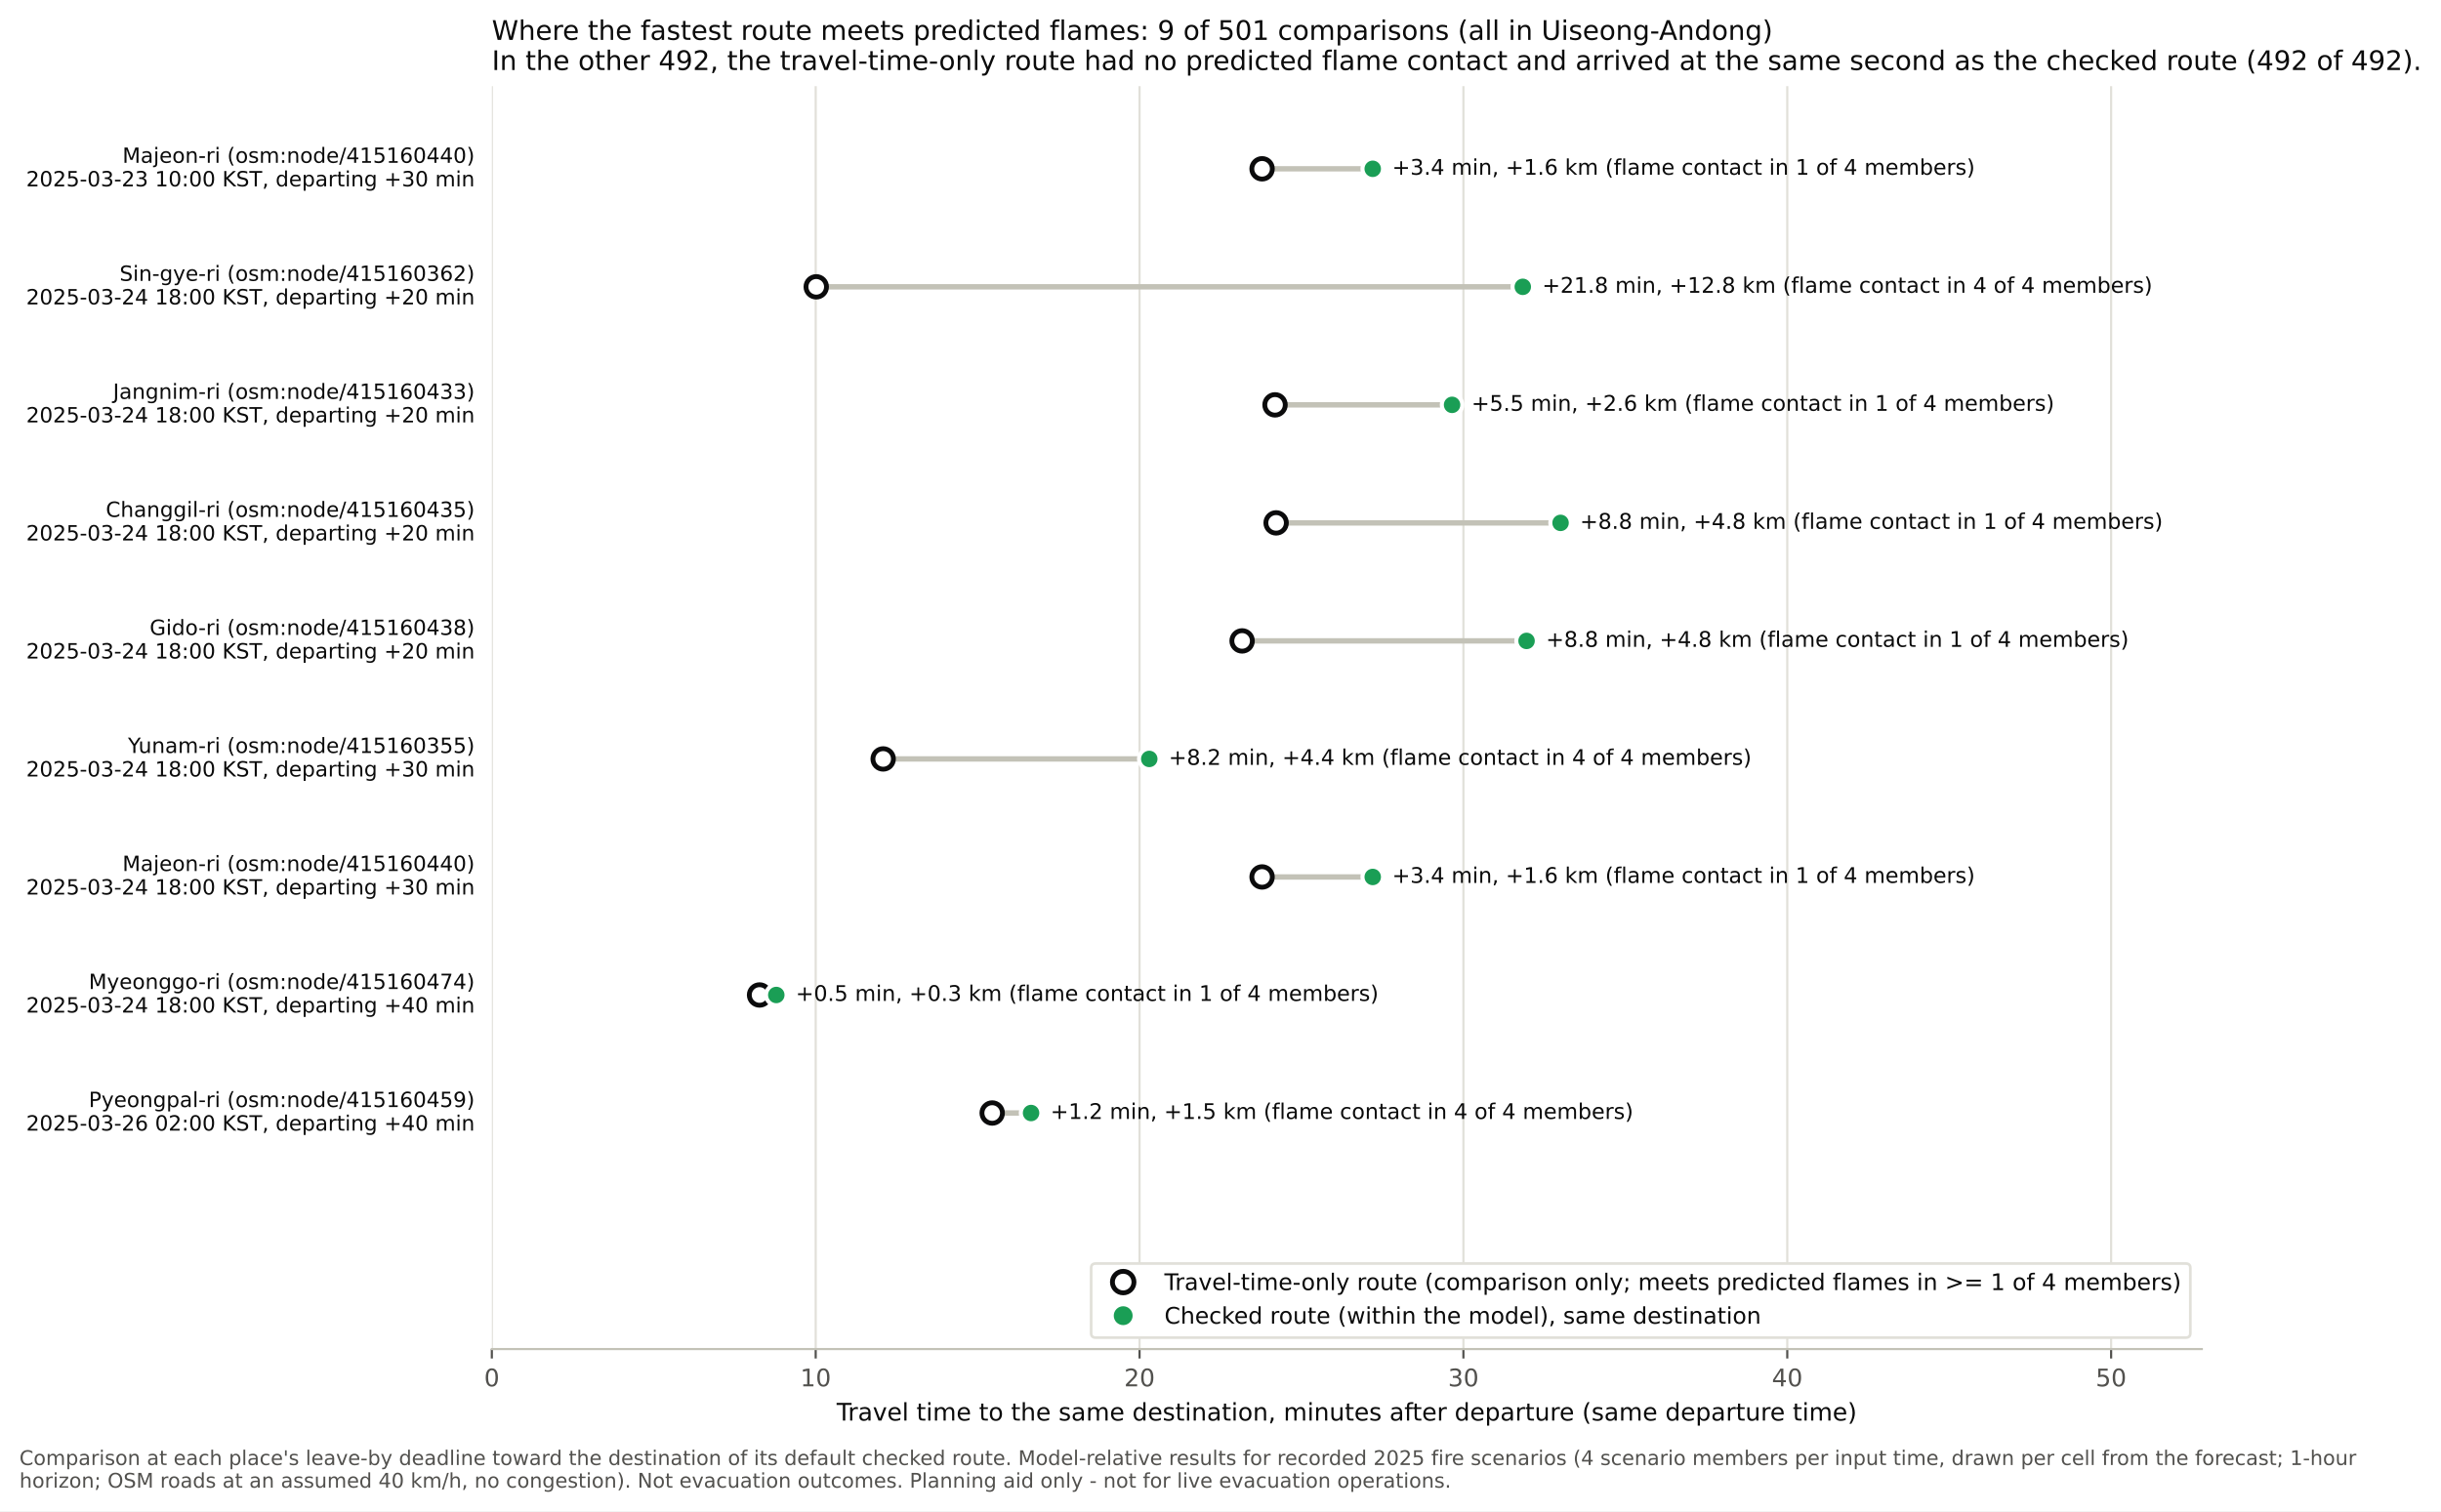
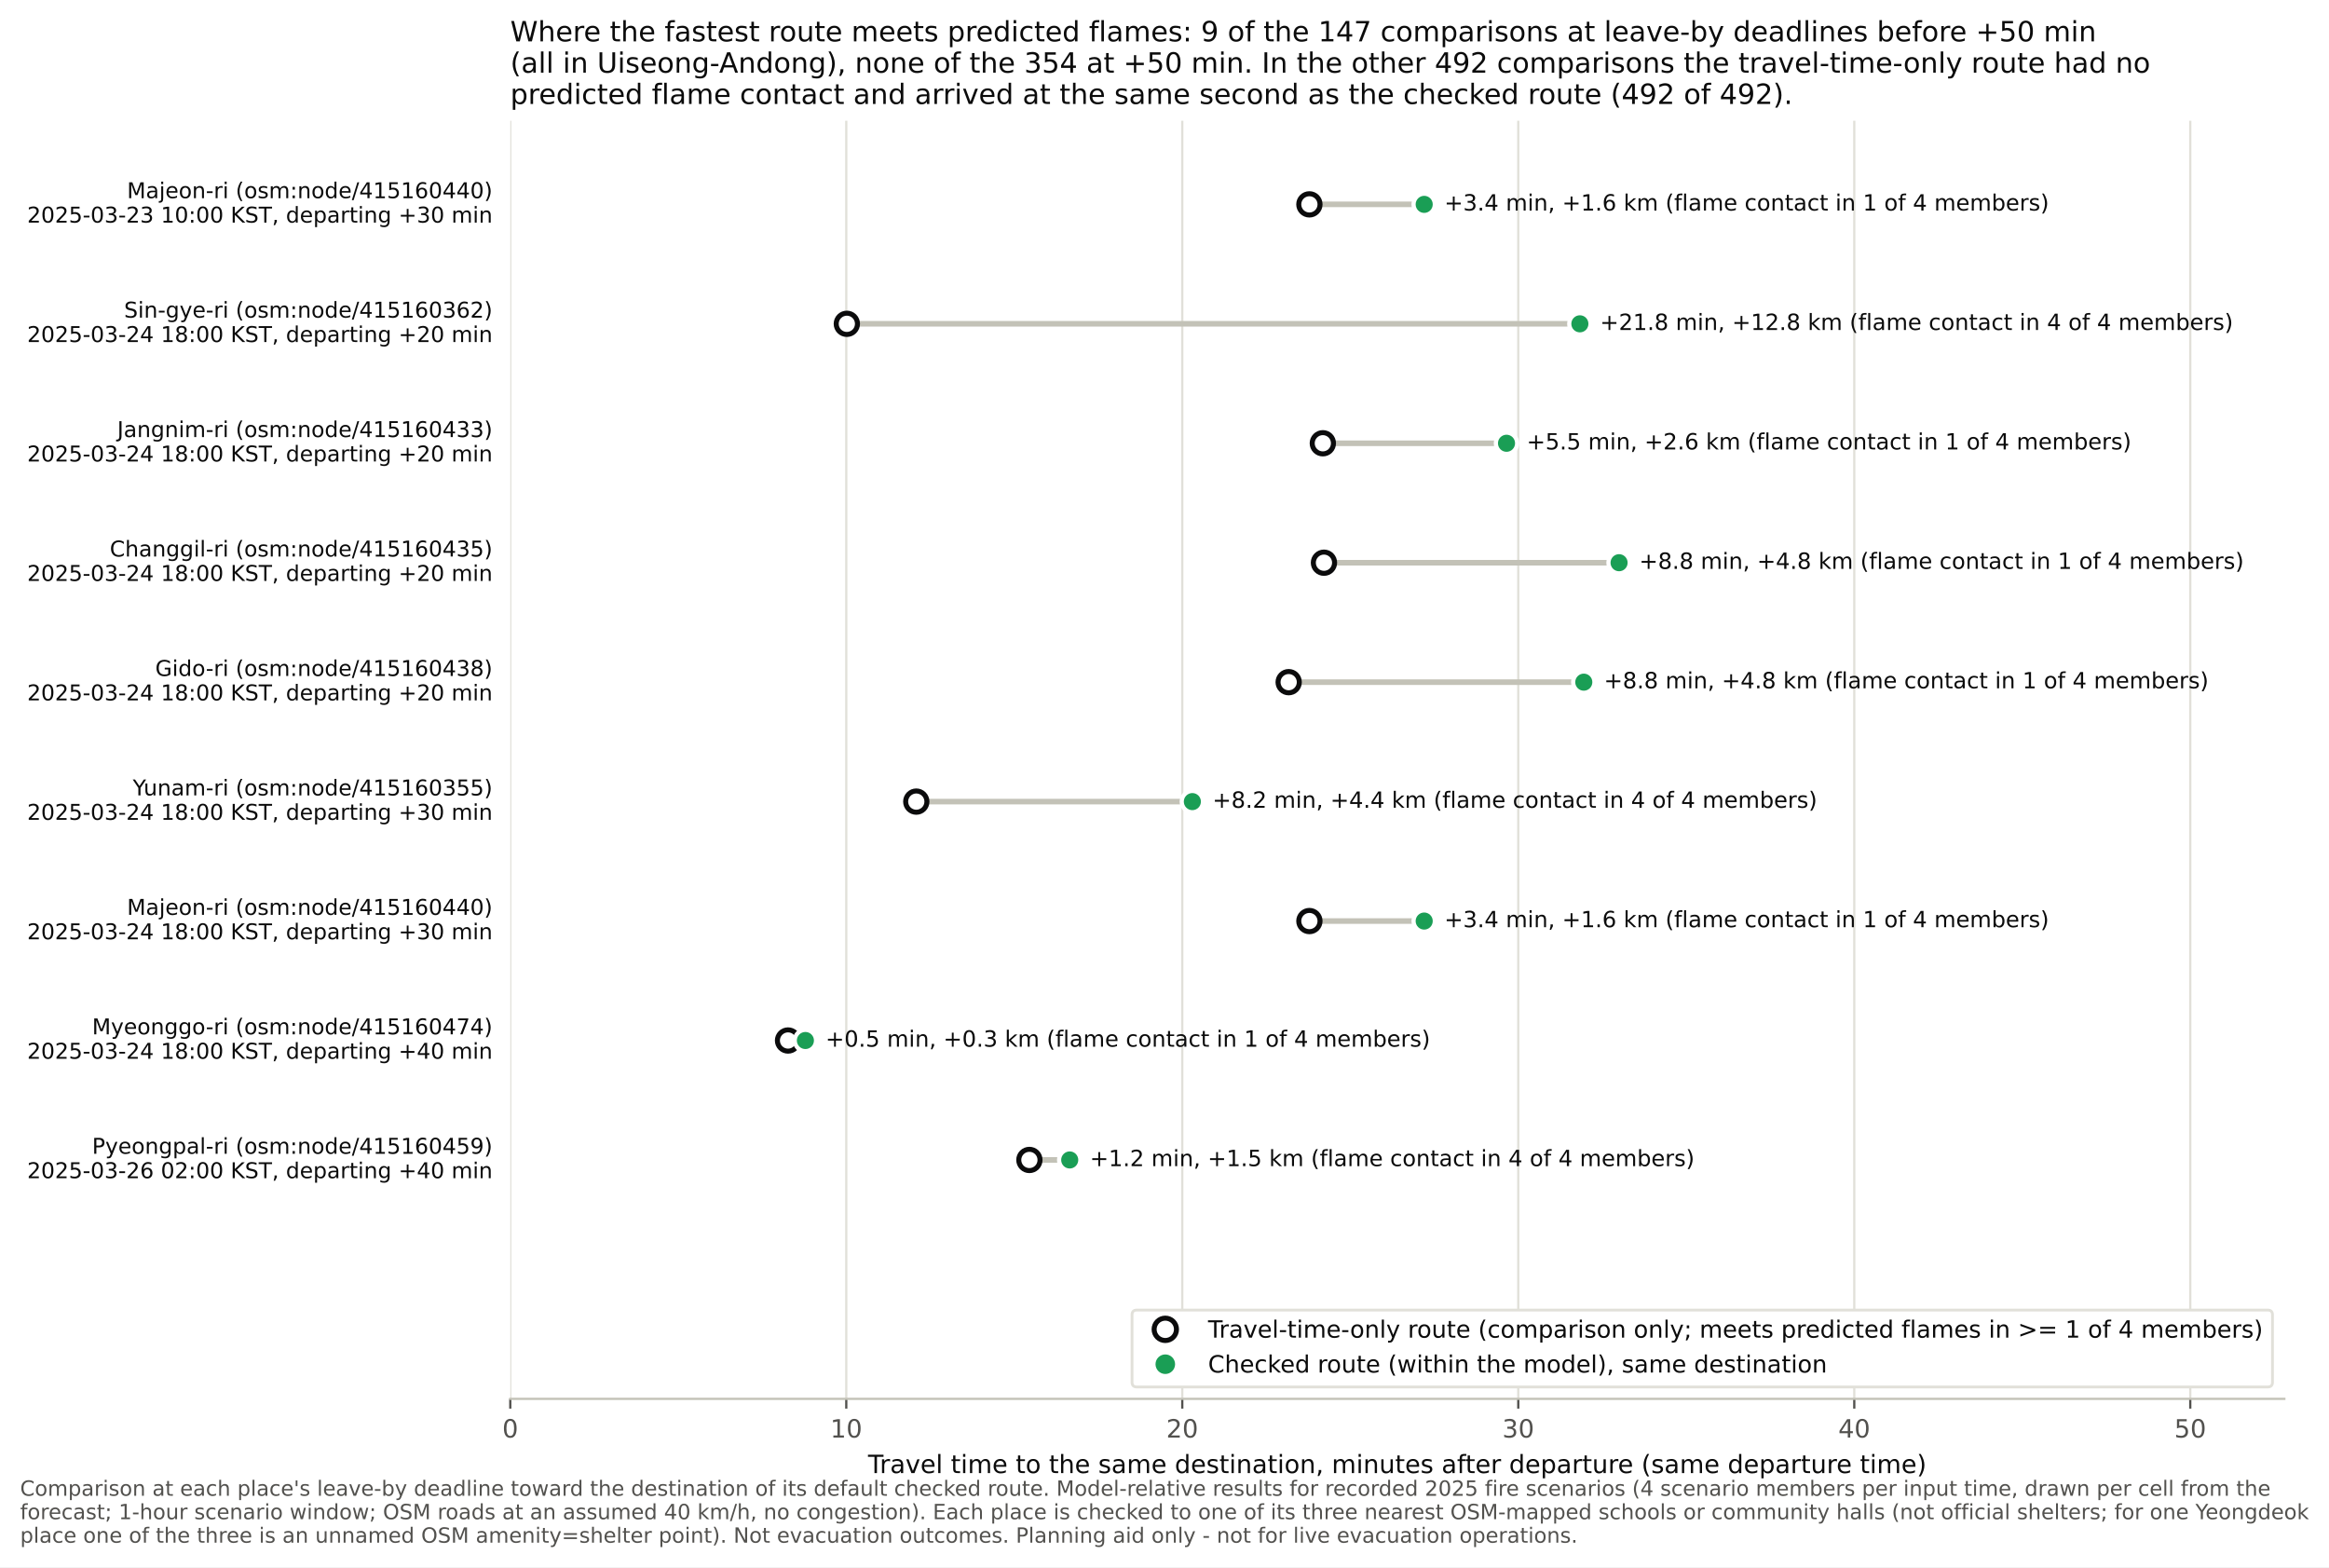
- <svg xmlns="http://www.w3.org/2000/svg" xmlns:xlink="http://www.w3.org/1999/xlink" width="905.978pt" height="561.064pt" viewBox="0 0 905.978 561.064" version="1.1">
+ <svg xmlns="http://www.w3.org/2000/svg" xmlns:xlink="http://www.w3.org/1999/xlink" width="833.173pt" height="560.598pt" viewBox="0 0 833.173 560.598" version="1.1">
  <defs>
    <style type="text/css">*{stroke-linejoin: round; stroke-linecap: butt}</style>
  </defs>
  <g id="figure_1">
    <g id="patch_1">
-       <path d="M 0 561.064  L 905.978 561.064  L 905.978 0  L 0 0  z " style="fill: #ffffff" />
+       <path d="M 0 560.598  L 833.173 560.598  L 833.173 0  L 0 0  z " style="fill: #ffffff" />
    </g>
    <g id="axes_1">
      <g id="patch_2">
-         <path d="M 182.547 500.852  L 817.2 500.852  L 817.2 31.996  L 182.547 31.996  z " style="fill: #ffffff" />
+         <path d="M 182.547 500.386  L 817.2 500.386  L 817.2 43.194  L 182.547 43.194  z " style="fill: #ffffff" />
      </g>
      <g id="matplotlib.axis_1">
        <g id="xtick_1">
          <g id="line2d_1">
-             <path d="M 182.547 500.852  L 182.547 31.996  " clip-path="url(#p5c9c3e2cdb)" style="fill: none; stroke: #e1e0d9; stroke-width: 0.8; stroke-linecap: square" />
+             <path d="M 182.547 500.386  L 182.547 43.194  " clip-path="url(#p0546d9c8ae)" style="fill: none; stroke: #e1e0d9; stroke-width: 0.8; stroke-linecap: square" />
          </g>
          <g id="line2d_2">
            <defs>
              <path id="mf83647d664" d="M 0 0  L 0 3.5  " style="stroke: #52514e; stroke-width: 0.8" />
            </defs>
            <g>
-               <use xlink:href="#mf83647d664" x="182.547" y="500.852" style="fill: #52514e; stroke: #52514e; stroke-width: 0.8" />
+               <use xlink:href="#mf83647d664" x="182.547" y="500.386" style="fill: #52514e; stroke: #52514e; stroke-width: 0.8" />
            </g>
          </g>
          <g id="text_1">
-             <text style="fill: #52514e; font: 9px 'DejaVu Sans'; text-anchor: middle" x="182.547" y="514.691" transform="rotate(-0 182.547 514.6908)">0</text>
+             <text style="fill: #52514e; font: 9px 'DejaVu Sans'; text-anchor: middle" x="182.547" y="514.225" transform="rotate(-0 182.547 514.2247)">0</text>
          </g>
        </g>
        <g id="xtick_2">
          <g id="line2d_3">
-             <path d="M 302.746 500.852  L 302.746 31.996  " clip-path="url(#p5c9c3e2cdb)" style="fill: none; stroke: #e1e0d9; stroke-width: 0.8; stroke-linecap: square" />
+             <path d="M 302.746 500.386  L 302.746 43.194  " clip-path="url(#p0546d9c8ae)" style="fill: none; stroke: #e1e0d9; stroke-width: 0.8; stroke-linecap: square" />
          </g>
          <g id="line2d_4">
            <g>
-               <use xlink:href="#mf83647d664" x="302.746" y="500.852" style="fill: #52514e; stroke: #52514e; stroke-width: 0.8" />
+               <use xlink:href="#mf83647d664" x="302.746" y="500.386" style="fill: #52514e; stroke: #52514e; stroke-width: 0.8" />
            </g>
          </g>
          <g id="text_2">
-             <text style="fill: #52514e; font: 9px 'DejaVu Sans'; text-anchor: middle" x="302.746" y="514.691" transform="rotate(-0 302.7464 514.6908)">10</text>
+             <text style="fill: #52514e; font: 9px 'DejaVu Sans'; text-anchor: middle" x="302.746" y="514.225" transform="rotate(-0 302.7464 514.2247)">10</text>
          </g>
        </g>
        <g id="xtick_3">
          <g id="line2d_5">
-             <path d="M 422.946 500.852  L 422.946 31.996  " clip-path="url(#p5c9c3e2cdb)" style="fill: none; stroke: #e1e0d9; stroke-width: 0.8; stroke-linecap: square" />
+             <path d="M 422.946 500.386  L 422.946 43.194  " clip-path="url(#p0546d9c8ae)" style="fill: none; stroke: #e1e0d9; stroke-width: 0.8; stroke-linecap: square" />
          </g>
          <g id="line2d_6">
            <g>
-               <use xlink:href="#mf83647d664" x="422.946" y="500.852" style="fill: #52514e; stroke: #52514e; stroke-width: 0.8" />
+               <use xlink:href="#mf83647d664" x="422.946" y="500.386" style="fill: #52514e; stroke: #52514e; stroke-width: 0.8" />
            </g>
          </g>
          <g id="text_3">
-             <text style="fill: #52514e; font: 9px 'DejaVu Sans'; text-anchor: middle" x="422.946" y="514.691" transform="rotate(-0 422.9459 514.6908)">20</text>
+             <text style="fill: #52514e; font: 9px 'DejaVu Sans'; text-anchor: middle" x="422.946" y="514.225" transform="rotate(-0 422.9459 514.2247)">20</text>
          </g>
        </g>
        <g id="xtick_4">
          <g id="line2d_7">
-             <path d="M 543.145 500.852  L 543.145 31.996  " clip-path="url(#p5c9c3e2cdb)" style="fill: none; stroke: #e1e0d9; stroke-width: 0.8; stroke-linecap: square" />
+             <path d="M 543.145 500.386  L 543.145 43.194  " clip-path="url(#p0546d9c8ae)" style="fill: none; stroke: #e1e0d9; stroke-width: 0.8; stroke-linecap: square" />
          </g>
          <g id="line2d_8">
            <g>
-               <use xlink:href="#mf83647d664" x="543.145" y="500.852" style="fill: #52514e; stroke: #52514e; stroke-width: 0.8" />
+               <use xlink:href="#mf83647d664" x="543.145" y="500.386" style="fill: #52514e; stroke: #52514e; stroke-width: 0.8" />
            </g>
          </g>
          <g id="text_4">
-             <text style="fill: #52514e; font: 9px 'DejaVu Sans'; text-anchor: middle" x="543.145" y="514.691" transform="rotate(-0 543.1453 514.6908)">30</text>
+             <text style="fill: #52514e; font: 9px 'DejaVu Sans'; text-anchor: middle" x="543.145" y="514.225" transform="rotate(-0 543.1453 514.2247)">30</text>
          </g>
        </g>
        <g id="xtick_5">
          <g id="line2d_9">
-             <path d="M 663.345 500.852  L 663.345 31.996  " clip-path="url(#p5c9c3e2cdb)" style="fill: none; stroke: #e1e0d9; stroke-width: 0.8; stroke-linecap: square" />
+             <path d="M 663.345 500.386  L 663.345 43.194  " clip-path="url(#p0546d9c8ae)" style="fill: none; stroke: #e1e0d9; stroke-width: 0.8; stroke-linecap: square" />
          </g>
          <g id="line2d_10">
            <g>
-               <use xlink:href="#mf83647d664" x="663.345" y="500.852" style="fill: #52514e; stroke: #52514e; stroke-width: 0.8" />
+               <use xlink:href="#mf83647d664" x="663.345" y="500.386" style="fill: #52514e; stroke: #52514e; stroke-width: 0.8" />
            </g>
          </g>
          <g id="text_5">
-             <text style="fill: #52514e; font: 9px 'DejaVu Sans'; text-anchor: middle" x="663.345" y="514.691" transform="rotate(-0 663.3447 514.6908)">40</text>
+             <text style="fill: #52514e; font: 9px 'DejaVu Sans'; text-anchor: middle" x="663.345" y="514.225" transform="rotate(-0 663.3447 514.2247)">40</text>
          </g>
        </g>
        <g id="xtick_6">
          <g id="line2d_11">
-             <path d="M 783.544 500.852  L 783.544 31.996  " clip-path="url(#p5c9c3e2cdb)" style="fill: none; stroke: #e1e0d9; stroke-width: 0.8; stroke-linecap: square" />
+             <path d="M 783.544 500.386  L 783.544 43.194  " clip-path="url(#p0546d9c8ae)" style="fill: none; stroke: #e1e0d9; stroke-width: 0.8; stroke-linecap: square" />
          </g>
          <g id="line2d_12">
            <g>
-               <use xlink:href="#mf83647d664" x="783.544" y="500.852" style="fill: #52514e; stroke: #52514e; stroke-width: 0.8" />
+               <use xlink:href="#mf83647d664" x="783.544" y="500.386" style="fill: #52514e; stroke: #52514e; stroke-width: 0.8" />
            </g>
          </g>
          <g id="text_6">
-             <text style="fill: #52514e; font: 9px 'DejaVu Sans'; text-anchor: middle" x="783.544" y="514.691" transform="rotate(-0 783.5442 514.6908)">50</text>
+             <text style="fill: #52514e; font: 9px 'DejaVu Sans'; text-anchor: middle" x="783.544" y="514.225" transform="rotate(-0 783.5442 514.2247)">50</text>
          </g>
        </g>
        <g id="text_7">
-           <text style="fill: #0b0b0b; font: 9px 'DejaVu Sans'; text-anchor: middle" x="499.873" y="527.401" transform="rotate(-0 499.8735 527.4012)">Travel time to the same destination, minutes after departure (same departure time)</text>
+           <text style="fill: #0b0b0b; font: 9px 'DejaVu Sans'; text-anchor: middle" x="499.873" y="526.935" transform="rotate(-0 499.8735 526.935)">Travel time to the same destination, minutes after departure (same departure time)</text>
        </g>
      </g>
      <g id="matplotlib.axis_2" />
      <g id="line2d_13">
-         <path d="M 368.255 413.216  L 382.679 413.216  " clip-path="url(#p5c9c3e2cdb)" style="fill: none; stroke: #c3c2b7; stroke-width: 2; stroke-linecap: round" />
+         <path d="M 368.255 414.93  L 382.679 414.93  " clip-path="url(#p0546d9c8ae)" style="fill: none; stroke: #c3c2b7; stroke-width: 2; stroke-linecap: round" />
      </g>
      <g id="line2d_14">
-         <path d="M 281.912 369.397  L 288.122 369.397  " clip-path="url(#p5c9c3e2cdb)" style="fill: none; stroke: #c3c2b7; stroke-width: 2; stroke-linecap: round" />
+         <path d="M 281.912 372.201  L 288.122 372.201  " clip-path="url(#p0546d9c8ae)" style="fill: none; stroke: #c3c2b7; stroke-width: 2; stroke-linecap: round" />
      </g>
      <g id="line2d_15">
-         <path d="M 468.421 325.579  L 509.489 325.579  " clip-path="url(#p5c9c3e2cdb)" style="fill: none; stroke: #c3c2b7; stroke-width: 2; stroke-linecap: round" />
+         <path d="M 468.421 329.473  L 509.489 329.473  " clip-path="url(#p0546d9c8ae)" style="fill: none; stroke: #c3c2b7; stroke-width: 2; stroke-linecap: round" />
      </g>
      <g id="line2d_16">
-         <path d="M 327.788 281.761  L 426.552 281.761  " clip-path="url(#p5c9c3e2cdb)" style="fill: none; stroke: #c3c2b7; stroke-width: 2; stroke-linecap: round" />
+         <path d="M 327.788 286.745  L 426.552 286.745  " clip-path="url(#p0546d9c8ae)" style="fill: none; stroke: #c3c2b7; stroke-width: 2; stroke-linecap: round" />
      </g>
      <g id="line2d_17">
-         <path d="M 461.009 237.942  L 566.584 237.942  " clip-path="url(#p5c9c3e2cdb)" style="fill: none; stroke: #c3c2b7; stroke-width: 2; stroke-linecap: round" />
+         <path d="M 461.009 244.017  L 566.584 244.017  " clip-path="url(#p0546d9c8ae)" style="fill: none; stroke: #c3c2b7; stroke-width: 2; stroke-linecap: round" />
      </g>
      <g id="line2d_18">
-         <path d="M 473.63 194.124  L 579.205 194.124  " clip-path="url(#p5c9c3e2cdb)" style="fill: none; stroke: #c3c2b7; stroke-width: 2; stroke-linecap: round" />
+         <path d="M 473.63 201.288  L 579.205 201.288  " clip-path="url(#p0546d9c8ae)" style="fill: none; stroke: #c3c2b7; stroke-width: 2; stroke-linecap: round" />
      </g>
      <g id="line2d_19">
-         <path d="M 473.229 150.306  L 538.938 150.306  " clip-path="url(#p5c9c3e2cdb)" style="fill: none; stroke: #c3c2b7; stroke-width: 2; stroke-linecap: round" />
+         <path d="M 473.229 158.56  L 538.938 158.56  " clip-path="url(#p0546d9c8ae)" style="fill: none; stroke: #c3c2b7; stroke-width: 2; stroke-linecap: round" />
      </g>
      <g id="line2d_20">
-         <path d="M 302.947 106.487  L 565.182 106.487  " clip-path="url(#p5c9c3e2cdb)" style="fill: none; stroke: #c3c2b7; stroke-width: 2; stroke-linecap: round" />
+         <path d="M 302.947 115.832  L 565.182 115.832  " clip-path="url(#p0546d9c8ae)" style="fill: none; stroke: #c3c2b7; stroke-width: 2; stroke-linecap: round" />
      </g>
      <g id="line2d_21">
-         <path d="M 468.421 62.669  L 509.489 62.669  " clip-path="url(#p5c9c3e2cdb)" style="fill: none; stroke: #c3c2b7; stroke-width: 2; stroke-linecap: round" />
+         <path d="M 468.421 73.104  L 509.489 73.104  " clip-path="url(#p0546d9c8ae)" style="fill: none; stroke: #c3c2b7; stroke-width: 2; stroke-linecap: round" />
      </g>
      <g id="patch_3">
-         <path d="M 182.547 500.852  L 817.2 500.852  " style="fill: none; stroke: #c3c2b7; stroke-width: 0.8; stroke-linejoin: miter; stroke-linecap: square" />
+         <path d="M 182.547 500.386  L 817.2 500.386  " style="fill: none; stroke: #c3c2b7; stroke-width: 0.8; stroke-linejoin: miter; stroke-linecap: square" />
      </g>
      <g id="PathCollection_1">
        <defs>
          <path id="m7acad00483" d="M 0 3.808  C 1.01 3.808 1.979 3.407 2.693 2.693  C 3.407 1.979 3.808 1.01 3.808 0  C 3.808 -1.01 3.407 -1.979 2.693 -2.693  C 1.979 -3.407 1.01 -3.808 0 -3.808  C -1.01 -3.808 -1.979 -3.407 -2.693 -2.693  C -3.407 -1.979 -3.808 -1.01 -3.808 0  C -3.808 1.01 -3.407 1.979 -2.693 2.693  C -1.979 3.407 -1.01 3.808 0 3.808  z " style="stroke: #0b0b0c; stroke-width: 1.8" />
        </defs>
-         <g clip-path="url(#p5c9c3e2cdb)">
-           <use xlink:href="#m7acad00483" x="368.255" y="413.216" style="fill: #ffffff; stroke: #0b0b0c; stroke-width: 1.8" />
+         <g clip-path="url(#p0546d9c8ae)">
+           <use xlink:href="#m7acad00483" x="368.255" y="414.93" style="fill: #ffffff; stroke: #0b0b0c; stroke-width: 1.8" />
        </g>
      </g>
      <g id="PathCollection_2">
        <defs>
          <path id="m1a3d055303" d="M 0 3.808  C 1.01 3.808 1.979 3.407 2.693 2.693  C 3.407 1.979 3.808 1.01 3.808 0  C 3.808 -1.01 3.407 -1.979 2.693 -2.693  C 1.979 -3.407 1.01 -3.808 0 -3.808  C -1.01 -3.808 -1.979 -3.407 -2.693 -2.693  C -3.407 -1.979 -3.808 -1.01 -3.808 0  C -3.808 1.01 -3.407 1.979 -2.693 2.693  C -1.979 3.407 -1.01 3.808 0 3.808  z " style="stroke: #ffffff; stroke-width: 1.5" />
        </defs>
-         <g clip-path="url(#p5c9c3e2cdb)">
-           <use xlink:href="#m1a3d055303" x="382.679" y="413.216" style="fill: #1a9e55; stroke: #ffffff; stroke-width: 1.5" />
+         <g clip-path="url(#p0546d9c8ae)">
+           <use xlink:href="#m1a3d055303" x="382.679" y="414.93" style="fill: #1a9e55; stroke: #ffffff; stroke-width: 1.5" />
        </g>
      </g>
      <g id="text_8">
-         <text style="fill: #0b0b0b; font: 8px 'DejaVu Sans'; text-anchor: start" x="389.891" y="415.423" transform="rotate(-0 389.891 415.4231)">+1.2 min, +1.5 km (flame contact in 4 of 4 members)</text>
+         <text style="fill: #0b0b0b; font: 8px 'DejaVu Sans'; text-anchor: start" x="389.891" y="417.137" transform="rotate(-0 389.891 417.1371)">+1.2 min, +1.5 km (flame contact in 4 of 4 members)</text>
      </g>
      <g id="text_9">
-         <text style="fill: #0b0b0b; font: 7.8px 'DejaVu Sans'" transform="translate(32.94128 411.0008)">Pyeongpal-ri (osm:node/415160459)</text>
-         <text style="fill: #0b0b0b; font: 7.8px 'DejaVu Sans'" transform="translate(9.708251 419.7351)">2025-03-26 02:00 KST, departing +40 min</text>
+         <text style="fill: #0b0b0b; font: 7.8px 'DejaVu Sans'" transform="translate(32.94128 412.7148)">Pyeongpal-ri (osm:node/415160459)</text>
+         <text style="fill: #0b0b0b; font: 7.8px 'DejaVu Sans'" transform="translate(9.708251 421.4491)">2025-03-26 02:00 KST, departing +40 min</text>
      </g>
      <g id="PathCollection_3">
-         <g clip-path="url(#p5c9c3e2cdb)">
-           <use xlink:href="#m7acad00483" x="281.912" y="369.397" style="fill: #ffffff; stroke: #0b0b0c; stroke-width: 1.8" />
+         <g clip-path="url(#p0546d9c8ae)">
+           <use xlink:href="#m7acad00483" x="281.912" y="372.201" style="fill: #ffffff; stroke: #0b0b0c; stroke-width: 1.8" />
        </g>
      </g>
      <g id="PathCollection_4">
-         <g clip-path="url(#p5c9c3e2cdb)">
-           <use xlink:href="#m1a3d055303" x="288.122" y="369.397" style="fill: #1a9e55; stroke: #ffffff; stroke-width: 1.5" />
+         <g clip-path="url(#p0546d9c8ae)">
+           <use xlink:href="#m1a3d055303" x="288.122" y="372.201" style="fill: #1a9e55; stroke: #ffffff; stroke-width: 1.5" />
        </g>
      </g>
      <g id="text_10">
-         <text style="fill: #0b0b0b; font: 8px 'DejaVu Sans'; text-anchor: start" x="295.334" y="371.605" transform="rotate(-0 295.3341 371.6048)">+0.5 min, +0.3 km (flame contact in 1 of 4 members)</text>
+         <text style="fill: #0b0b0b; font: 8px 'DejaVu Sans'; text-anchor: start" x="295.334" y="374.409" transform="rotate(-0 295.3341 374.4089)">+0.5 min, +0.3 km (flame contact in 1 of 4 members)</text>
      </g>
      <g id="text_11">
-         <text style="fill: #0b0b0b; font: 7.8px 'DejaVu Sans'" transform="translate(32.9425 367.1825)">Myeonggo-ri (osm:node/415160474)</text>
-         <text style="fill: #0b0b0b; font: 7.8px 'DejaVu Sans'" transform="translate(9.708251 375.9168)">2025-03-24 18:00 KST, departing +40 min</text>
+         <text style="fill: #0b0b0b; font: 7.8px 'DejaVu Sans'" transform="translate(32.9425 369.9866)">Myeonggo-ri (osm:node/415160474)</text>
+         <text style="fill: #0b0b0b; font: 7.8px 'DejaVu Sans'" transform="translate(9.708251 378.7208)">2025-03-24 18:00 KST, departing +40 min</text>
      </g>
      <g id="PathCollection_5">
-         <g clip-path="url(#p5c9c3e2cdb)">
-           <use xlink:href="#m7acad00483" x="468.421" y="325.579" style="fill: #ffffff; stroke: #0b0b0c; stroke-width: 1.8" />
+         <g clip-path="url(#p0546d9c8ae)">
+           <use xlink:href="#m7acad00483" x="468.421" y="329.473" style="fill: #ffffff; stroke: #0b0b0c; stroke-width: 1.8" />
        </g>
      </g>
      <g id="PathCollection_6">
-         <g clip-path="url(#p5c9c3e2cdb)">
-           <use xlink:href="#m1a3d055303" x="509.489" y="325.579" style="fill: #1a9e55; stroke: #ffffff; stroke-width: 1.5" />
+         <g clip-path="url(#p0546d9c8ae)">
+           <use xlink:href="#m1a3d055303" x="509.489" y="329.473" style="fill: #1a9e55; stroke: #ffffff; stroke-width: 1.5" />
        </g>
      </g>
      <g id="text_12">
-         <text style="fill: #0b0b0b; font: 8px 'DejaVu Sans'; text-anchor: start" x="516.701" y="327.786" transform="rotate(-0 516.7014 327.7865)">+3.4 min, +1.6 km (flame contact in 1 of 4 members)</text>
+         <text style="fill: #0b0b0b; font: 8px 'DejaVu Sans'; text-anchor: start" x="516.701" y="331.681" transform="rotate(-0 516.7014 331.6807)">+3.4 min, +1.6 km (flame contact in 1 of 4 members)</text>
      </g>
      <g id="text_13">
-         <text style="fill: #0b0b0b; font: 7.8px 'DejaVu Sans'" transform="translate(45.43469 323.3641)">Majeon-ri (osm:node/415160440)</text>
-         <text style="fill: #0b0b0b; font: 7.8px 'DejaVu Sans'" transform="translate(9.708251 332.0984)">2025-03-24 18:00 KST, departing +30 min</text>
+         <text style="fill: #0b0b0b; font: 7.8px 'DejaVu Sans'" transform="translate(45.43469 327.2583)">Majeon-ri (osm:node/415160440)</text>
+         <text style="fill: #0b0b0b; font: 7.8px 'DejaVu Sans'" transform="translate(9.708251 335.9926)">2025-03-24 18:00 KST, departing +30 min</text>
      </g>
      <g id="PathCollection_7">
-         <g clip-path="url(#p5c9c3e2cdb)">
-           <use xlink:href="#m7acad00483" x="327.788" y="281.761" style="fill: #ffffff; stroke: #0b0b0c; stroke-width: 1.8" />
+         <g clip-path="url(#p0546d9c8ae)">
+           <use xlink:href="#m7acad00483" x="327.788" y="286.745" style="fill: #ffffff; stroke: #0b0b0c; stroke-width: 1.8" />
        </g>
      </g>
      <g id="PathCollection_8">
-         <g clip-path="url(#p5c9c3e2cdb)">
-           <use xlink:href="#m1a3d055303" x="426.552" y="281.761" style="fill: #1a9e55; stroke: #ffffff; stroke-width: 1.5" />
+         <g clip-path="url(#p0546d9c8ae)">
+           <use xlink:href="#m1a3d055303" x="426.552" y="286.745" style="fill: #1a9e55; stroke: #ffffff; stroke-width: 1.5" />
        </g>
      </g>
      <g id="text_14">
-         <text style="fill: #0b0b0b; font: 8px 'DejaVu Sans'; text-anchor: start" x="433.764" y="283.968" transform="rotate(-0 433.7638 283.9682)">+8.2 min, +4.4 km (flame contact in 4 of 4 members)</text>
+         <text style="fill: #0b0b0b; font: 8px 'DejaVu Sans'; text-anchor: start" x="433.764" y="288.952" transform="rotate(-0 433.7638 288.9524)">+8.2 min, +4.4 km (flame contact in 4 of 4 members)</text>
      </g>
      <g id="text_15">
-         <text style="fill: #0b0b0b; font: 7.8px 'DejaVu Sans'" transform="translate(47.4956 279.5458)">Yunam-ri (osm:node/415160355)</text>
-         <text style="fill: #0b0b0b; font: 7.8px 'DejaVu Sans'" transform="translate(9.708251 288.2801)">2025-03-24 18:00 KST, departing +30 min</text>
+         <text style="fill: #0b0b0b; font: 7.8px 'DejaVu Sans'" transform="translate(47.4956 284.5301)">Yunam-ri (osm:node/415160355)</text>
+         <text style="fill: #0b0b0b; font: 7.8px 'DejaVu Sans'" transform="translate(9.708251 293.2644)">2025-03-24 18:00 KST, departing +30 min</text>
      </g>
      <g id="PathCollection_9">
-         <g clip-path="url(#p5c9c3e2cdb)">
-           <use xlink:href="#m7acad00483" x="461.009" y="237.942" style="fill: #ffffff; stroke: #0b0b0c; stroke-width: 1.8" />
+         <g clip-path="url(#p0546d9c8ae)">
+           <use xlink:href="#m7acad00483" x="461.009" y="244.017" style="fill: #ffffff; stroke: #0b0b0c; stroke-width: 1.8" />
        </g>
      </g>
      <g id="PathCollection_10">
-         <g clip-path="url(#p5c9c3e2cdb)">
-           <use xlink:href="#m1a3d055303" x="566.584" y="237.942" style="fill: #1a9e55; stroke: #ffffff; stroke-width: 1.5" />
+         <g clip-path="url(#p0546d9c8ae)">
+           <use xlink:href="#m1a3d055303" x="566.584" y="244.017" style="fill: #1a9e55; stroke: #ffffff; stroke-width: 1.5" />
        </g>
      </g>
      <g id="text_16">
-         <text style="fill: #0b0b0b; font: 8px 'DejaVu Sans'; text-anchor: start" x="573.796" y="240.15" transform="rotate(-0 573.7962 240.1498)">+8.8 min, +4.8 km (flame contact in 1 of 4 members)</text>
+         <text style="fill: #0b0b0b; font: 8px 'DejaVu Sans'; text-anchor: start" x="573.796" y="246.224" transform="rotate(-0 573.7962 246.2242)">+8.8 min, +4.8 km (flame contact in 1 of 4 members)</text>
      </g>
      <g id="text_17">
-         <text style="fill: #0b0b0b; font: 7.8px 'DejaVu Sans'" transform="translate(55.54544 235.7275)">Gido-ri (osm:node/415160438)</text>
-         <text style="fill: #0b0b0b; font: 7.8px 'DejaVu Sans'" transform="translate(9.708251 244.4618)">2025-03-24 18:00 KST, departing +20 min</text>
+         <text style="fill: #0b0b0b; font: 7.8px 'DejaVu Sans'" transform="translate(55.54544 241.8019)">Gido-ri (osm:node/415160438)</text>
+         <text style="fill: #0b0b0b; font: 7.8px 'DejaVu Sans'" transform="translate(9.708251 250.5362)">2025-03-24 18:00 KST, departing +20 min</text>
      </g>
      <g id="PathCollection_11">
-         <g clip-path="url(#p5c9c3e2cdb)">
-           <use xlink:href="#m7acad00483" x="473.63" y="194.124" style="fill: #ffffff; stroke: #0b0b0c; stroke-width: 1.8" />
+         <g clip-path="url(#p0546d9c8ae)">
+           <use xlink:href="#m7acad00483" x="473.63" y="201.288" style="fill: #ffffff; stroke: #0b0b0c; stroke-width: 1.8" />
        </g>
      </g>
      <g id="PathCollection_12">
-         <g clip-path="url(#p5c9c3e2cdb)">
-           <use xlink:href="#m1a3d055303" x="579.205" y="194.124" style="fill: #1a9e55; stroke: #ffffff; stroke-width: 1.5" />
+         <g clip-path="url(#p0546d9c8ae)">
+           <use xlink:href="#m1a3d055303" x="579.205" y="201.288" style="fill: #1a9e55; stroke: #ffffff; stroke-width: 1.5" />
        </g>
      </g>
      <g id="text_18">
-         <text style="fill: #0b0b0b; font: 8px 'DejaVu Sans'; text-anchor: start" x="586.417" y="196.332" transform="rotate(-0 586.4171 196.3315)">+8.8 min, +4.8 km (flame contact in 1 of 4 members)</text>
+         <text style="fill: #0b0b0b; font: 8px 'DejaVu Sans'; text-anchor: start" x="586.417" y="203.496" transform="rotate(-0 586.4171 203.496)">+8.8 min, +4.8 km (flame contact in 1 of 4 members)</text>
      </g>
      <g id="text_19">
-         <text style="fill: #0b0b0b; font: 7.8px 'DejaVu Sans'" transform="translate(39.27634 191.9092)">Changgil-ri (osm:node/415160435)</text>
-         <text style="fill: #0b0b0b; font: 7.8px 'DejaVu Sans'" transform="translate(9.708251 200.6435)">2025-03-24 18:00 KST, departing +20 min</text>
+         <text style="fill: #0b0b0b; font: 7.8px 'DejaVu Sans'" transform="translate(39.27634 199.0737)">Changgil-ri (osm:node/415160435)</text>
+         <text style="fill: #0b0b0b; font: 7.8px 'DejaVu Sans'" transform="translate(9.708251 207.808)">2025-03-24 18:00 KST, departing +20 min</text>
      </g>
      <g id="PathCollection_13">
-         <g clip-path="url(#p5c9c3e2cdb)">
-           <use xlink:href="#m7acad00483" x="473.229" y="150.306" style="fill: #ffffff; stroke: #0b0b0c; stroke-width: 1.8" />
+         <g clip-path="url(#p0546d9c8ae)">
+           <use xlink:href="#m7acad00483" x="473.229" y="158.56" style="fill: #ffffff; stroke: #0b0b0c; stroke-width: 1.8" />
        </g>
      </g>
      <g id="PathCollection_14">
-         <g clip-path="url(#p5c9c3e2cdb)">
-           <use xlink:href="#m1a3d055303" x="538.938" y="150.306" style="fill: #1a9e55; stroke: #ffffff; stroke-width: 1.5" />
+         <g clip-path="url(#p0546d9c8ae)">
+           <use xlink:href="#m1a3d055303" x="538.938" y="158.56" style="fill: #1a9e55; stroke: #ffffff; stroke-width: 1.5" />
        </g>
      </g>
      <g id="text_20">
-         <text style="fill: #0b0b0b; font: 8px 'DejaVu Sans'; text-anchor: start" x="546.15" y="152.513" transform="rotate(-0 546.1503 152.5132)">+5.5 min, +2.6 km (flame contact in 1 of 4 members)</text>
+         <text style="fill: #0b0b0b; font: 8px 'DejaVu Sans'; text-anchor: start" x="546.15" y="160.768" transform="rotate(-0 546.1503 160.7678)">+5.5 min, +2.6 km (flame contact in 1 of 4 members)</text>
      </g>
      <g id="text_21">
-         <text style="fill: #0b0b0b; font: 7.8px 'DejaVu Sans'" transform="translate(41.94297 148.0909)">Jangnim-ri (osm:node/415160433)</text>
-         <text style="fill: #0b0b0b; font: 7.8px 'DejaVu Sans'" transform="translate(9.708251 156.8252)">2025-03-24 18:00 KST, departing +20 min</text>
+         <text style="fill: #0b0b0b; font: 7.8px 'DejaVu Sans'" transform="translate(41.94297 156.3454)">Jangnim-ri (osm:node/415160433)</text>
+         <text style="fill: #0b0b0b; font: 7.8px 'DejaVu Sans'" transform="translate(9.708251 165.0797)">2025-03-24 18:00 KST, departing +20 min</text>
      </g>
      <g id="PathCollection_15">
-         <g clip-path="url(#p5c9c3e2cdb)">
-           <use xlink:href="#m7acad00483" x="302.947" y="106.487" style="fill: #ffffff; stroke: #0b0b0c; stroke-width: 1.8" />
+         <g clip-path="url(#p0546d9c8ae)">
+           <use xlink:href="#m7acad00483" x="302.947" y="115.832" style="fill: #ffffff; stroke: #0b0b0c; stroke-width: 1.8" />
        </g>
      </g>
      <g id="PathCollection_16">
-         <g clip-path="url(#p5c9c3e2cdb)">
-           <use xlink:href="#m1a3d055303" x="565.182" y="106.487" style="fill: #1a9e55; stroke: #ffffff; stroke-width: 1.5" />
+         <g clip-path="url(#p0546d9c8ae)">
+           <use xlink:href="#m1a3d055303" x="565.182" y="115.832" style="fill: #1a9e55; stroke: #ffffff; stroke-width: 1.5" />
        </g>
      </g>
      <g id="text_22">
-         <text style="fill: #0b0b0b; font: 8px 'DejaVu Sans'; text-anchor: start" x="572.394" y="108.695" transform="rotate(-0 572.3938 108.6949)">+21.8 min, +12.8 km (flame contact in 4 of 4 members)</text>
+         <text style="fill: #0b0b0b; font: 8px 'DejaVu Sans'; text-anchor: start" x="572.394" y="118.04" transform="rotate(-0 572.3938 118.0395)">+21.8 min, +12.8 km (flame contact in 4 of 4 members)</text>
      </g>
      <g id="text_23">
-         <text style="fill: #0b0b0b; font: 7.8px 'DejaVu Sans'" transform="translate(44.38291 104.2726)">Sin-gye-ri (osm:node/415160362)</text>
-         <text style="fill: #0b0b0b; font: 7.8px 'DejaVu Sans'" transform="translate(9.708251 113.0069)">2025-03-24 18:00 KST, departing +20 min</text>
+         <text style="fill: #0b0b0b; font: 7.8px 'DejaVu Sans'" transform="translate(44.38291 113.6172)">Sin-gye-ri (osm:node/415160362)</text>
+         <text style="fill: #0b0b0b; font: 7.8px 'DejaVu Sans'" transform="translate(9.708251 122.3515)">2025-03-24 18:00 KST, departing +20 min</text>
      </g>
      <g id="PathCollection_17">
-         <g clip-path="url(#p5c9c3e2cdb)">
-           <use xlink:href="#m7acad00483" x="468.421" y="62.669" style="fill: #ffffff; stroke: #0b0b0c; stroke-width: 1.8" />
+         <g clip-path="url(#p0546d9c8ae)">
+           <use xlink:href="#m7acad00483" x="468.421" y="73.104" style="fill: #ffffff; stroke: #0b0b0c; stroke-width: 1.8" />
        </g>
      </g>
      <g id="PathCollection_18">
-         <g clip-path="url(#p5c9c3e2cdb)">
-           <use xlink:href="#m1a3d055303" x="509.489" y="62.669" style="fill: #1a9e55; stroke: #ffffff; stroke-width: 1.5" />
+         <g clip-path="url(#p0546d9c8ae)">
+           <use xlink:href="#m1a3d055303" x="509.489" y="73.104" style="fill: #1a9e55; stroke: #ffffff; stroke-width: 1.5" />
        </g>
      </g>
      <g id="text_24">
-         <text style="fill: #0b0b0b; font: 8px 'DejaVu Sans'; text-anchor: start" x="516.701" y="64.877" transform="rotate(-0 516.7014 64.87657)">+3.4 min, +1.6 km (flame contact in 1 of 4 members)</text>
+         <text style="fill: #0b0b0b; font: 8px 'DejaVu Sans'; text-anchor: start" x="516.701" y="75.311" transform="rotate(-0 516.7014 75.31132)">+3.4 min, +1.6 km (flame contact in 1 of 4 members)</text>
      </g>
      <g id="text_25">
-         <text style="fill: #0b0b0b; font: 7.8px 'DejaVu Sans'" transform="translate(45.43469 60.45424)">Majeon-ri (osm:node/415160440)</text>
-         <text style="fill: #0b0b0b; font: 7.8px 'DejaVu Sans'" transform="translate(9.708251 69.18853)">2025-03-23 10:00 KST, departing +30 min</text>
+         <text style="fill: #0b0b0b; font: 7.8px 'DejaVu Sans'" transform="translate(45.43469 70.88899)">Majeon-ri (osm:node/415160440)</text>
+         <text style="fill: #0b0b0b; font: 7.8px 'DejaVu Sans'" transform="translate(9.708251 79.62328)">2025-03-23 10:00 KST, departing +30 min</text>
      </g>
      <g id="text_26">
-         <text style="fill: #0b0b0b; font: 10px 'DejaVu Sans'" transform="translate(182.547 14.79844)">Where the fastest route meets predicted flames: 9 of 501 comparisons (all in Uiseong-Andong)</text>
-         <text style="fill: #0b0b0b; font: 10px 'DejaVu Sans'" transform="translate(182.547 25.99625)">In the other 492, the travel-time-only route had no predicted flame contact and arrived at the same second as the checked route (492 of 492).</text>
+         <text style="fill: #0b0b0b; font: 10px 'DejaVu Sans'" transform="translate(182.547 14.79844)">Where the fastest route meets predicted flames: 9 of the 147 comparisons at leave-by deadlines before +50 min</text>
+         <text style="fill: #0b0b0b; font: 10px 'DejaVu Sans'" transform="translate(182.547 25.99625)">(all in Uiseong-Andong), none of the 354 at +50 min. In the other 492 comparisons the travel-time-only route had no</text>
+         <text style="fill: #0b0b0b; font: 10px 'DejaVu Sans'" transform="translate(182.547 37.19406)">predicted flame contact and arrived at the same second as the checked route (492 of 492).</text>
      </g>
      <g id="legend_1">
        <g id="patch_4">
-           <path d="M 406.673 496.602  L 811.25 496.602  Q 812.95 496.602 812.95 494.902  L 812.95 470.799  Q 812.95 469.099 811.25 469.099  L 406.673 469.099  Q 404.973 469.099 404.973 470.799  L 404.973 494.902  Q 404.973 496.602 406.673 496.602  z " style="fill: #ffffff; stroke: #e1e0d9; stroke-linejoin: miter" />
+           <path d="M 406.673 496.136  L 811.25 496.136  Q 812.95 496.136 812.95 494.436  L 812.95 470.333  Q 812.95 468.633 811.25 468.633  L 406.673 468.633  Q 404.973 468.633 404.973 470.333  L 404.973 494.436  Q 404.973 496.136 406.673 496.136  z " style="fill: #ffffff; stroke: #e1e0d9; stroke-linejoin: miter" />
        </g>
        <g id="line2d_22">
          <defs>
            <path id="m6f4817323e" d="M 0 4  C 1.061 4 2.078 3.579 2.828 2.828  C 3.579 2.078 4 1.061 4 0  C 4 -1.061 3.579 -2.078 2.828 -2.828  C 2.078 -3.579 1.061 -4 0 -4  C -1.061 -4 -2.078 -3.579 -2.828 -2.828  C -3.579 -2.078 -4 -1.061 -4 0  C -4 1.061 -3.579 2.078 -2.828 2.828  C -2.078 3.579 -1.061 4 0 4  z " style="stroke: #0b0b0c; stroke-width: 1.8" />
          </defs>
          <g>
-             <use xlink:href="#m6f4817323e" x="416.873" y="475.983" style="fill: #ffffff; stroke: #0b0b0c; stroke-width: 1.8" />
+             <use xlink:href="#m6f4817323e" x="416.873" y="475.517" style="fill: #ffffff; stroke: #0b0b0c; stroke-width: 1.8" />
          </g>
        </g>
        <g id="text_27">
-           <text style="fill: #0b0b0b; font: 8.5px 'DejaVu Sans'; text-anchor: start" x="432.173" y="478.958" transform="rotate(-0 432.1726 478.9581)">Travel-time-only route (comparison only; meets predicted flames in &gt;= 1 of 4 members)</text>
+           <text style="fill: #0b0b0b; font: 8.5px 'DejaVu Sans'; text-anchor: start" x="432.173" y="478.492" transform="rotate(-0 432.1726 478.4919)">Travel-time-only route (comparison only; meets predicted flames in &gt;= 1 of 4 members)</text>
        </g>
        <g id="line2d_23">
          <defs>
            <path id="m2525b6ef50" d="M 0 4  C 1.061 4 2.078 3.579 2.828 2.828  C 3.579 2.078 4 1.061 4 0  C 4 -1.061 3.579 -2.078 2.828 -2.828  C 2.078 -3.579 1.061 -4 0 -4  C -1.061 -4 -2.078 -3.579 -2.828 -2.828  C -3.579 -2.078 -4 -1.061 -4 0  C -4 1.061 -3.579 2.078 -2.828 2.828  C -2.078 3.579 -1.061 4 0 4  z " style="stroke: #ffffff" />
          </defs>
          <g>
-             <use xlink:href="#m2525b6ef50" x="416.873" y="488.46" style="fill: #1a9e55; stroke: #ffffff" />
+             <use xlink:href="#m2525b6ef50" x="416.873" y="487.993" style="fill: #1a9e55; stroke: #ffffff" />
          </g>
        </g>
        <g id="text_28">
-           <text style="fill: #0b0b0b; font: 8.5px 'DejaVu Sans'; text-anchor: start" x="432.173" y="491.435" transform="rotate(-0 432.1726 491.4345)">Checked route (within the model), same destination</text>
+           <text style="fill: #0b0b0b; font: 8.5px 'DejaVu Sans'; text-anchor: start" x="432.173" y="490.968" transform="rotate(-0 432.1726 490.9683)">Checked route (within the model), same destination</text>
        </g>
      </g>
    </g>
    <g id="text_29">
-       <text style="fill: #52514e; font: 7.5px 'DejaVu Sans'" transform="translate(7.2 543.9057)">Comparison at each place's leave-by deadline toward the destination of its default checked route. Model-relative results for recorded 2025 fire scenarios (4 scenario members per input time, drawn per cell from the forecast; 1-hour</text>
-       <text style="fill: #52514e; font: 7.5px 'DejaVu Sans'" transform="translate(7.2 552.304)">horizon; OSM roads at an assumed 40 km/h, no congestion). Not evacuation outcomes. Planning aid only - not for live evacuation operations.</text>
+       <text style="fill: #52514e; font: 7.5px 'DejaVu Sans'" transform="translate(7.2 535.0411)">Comparison at each place's leave-by deadline toward the destination of its default checked route. Model-relative results for recorded 2025 fire scenarios (4 scenario members per input time, drawn per cell from the</text>
+       <text style="fill: #52514e; font: 7.5px 'DejaVu Sans'" transform="translate(7.2 543.4395)">forecast; 1-hour scenario window; OSM roads at an assumed 40 km/h, no congestion). Each place is checked to one of its three nearest OSM-mapped schools or community halls (not official shelters; for one Yeongdeok</text>
+       <text style="fill: #52514e; font: 7.5px 'DejaVu Sans'" transform="translate(7.2 551.8378)">place one of the three is an unnamed OSM amenity=shelter point). Not evacuation outcomes. Planning aid only - not for live evacuation operations.</text>
    </g>
  </g>
  <defs>
-     <clipPath id="p5c9c3e2cdb">
-       <rect x="182.547" y="31.996" width="634.653" height="468.856" />
+     <clipPath id="p0546d9c8ae">
+       <rect x="182.547" y="43.194" width="634.653" height="457.192" />
    </clipPath>
  </defs>
</svg>
